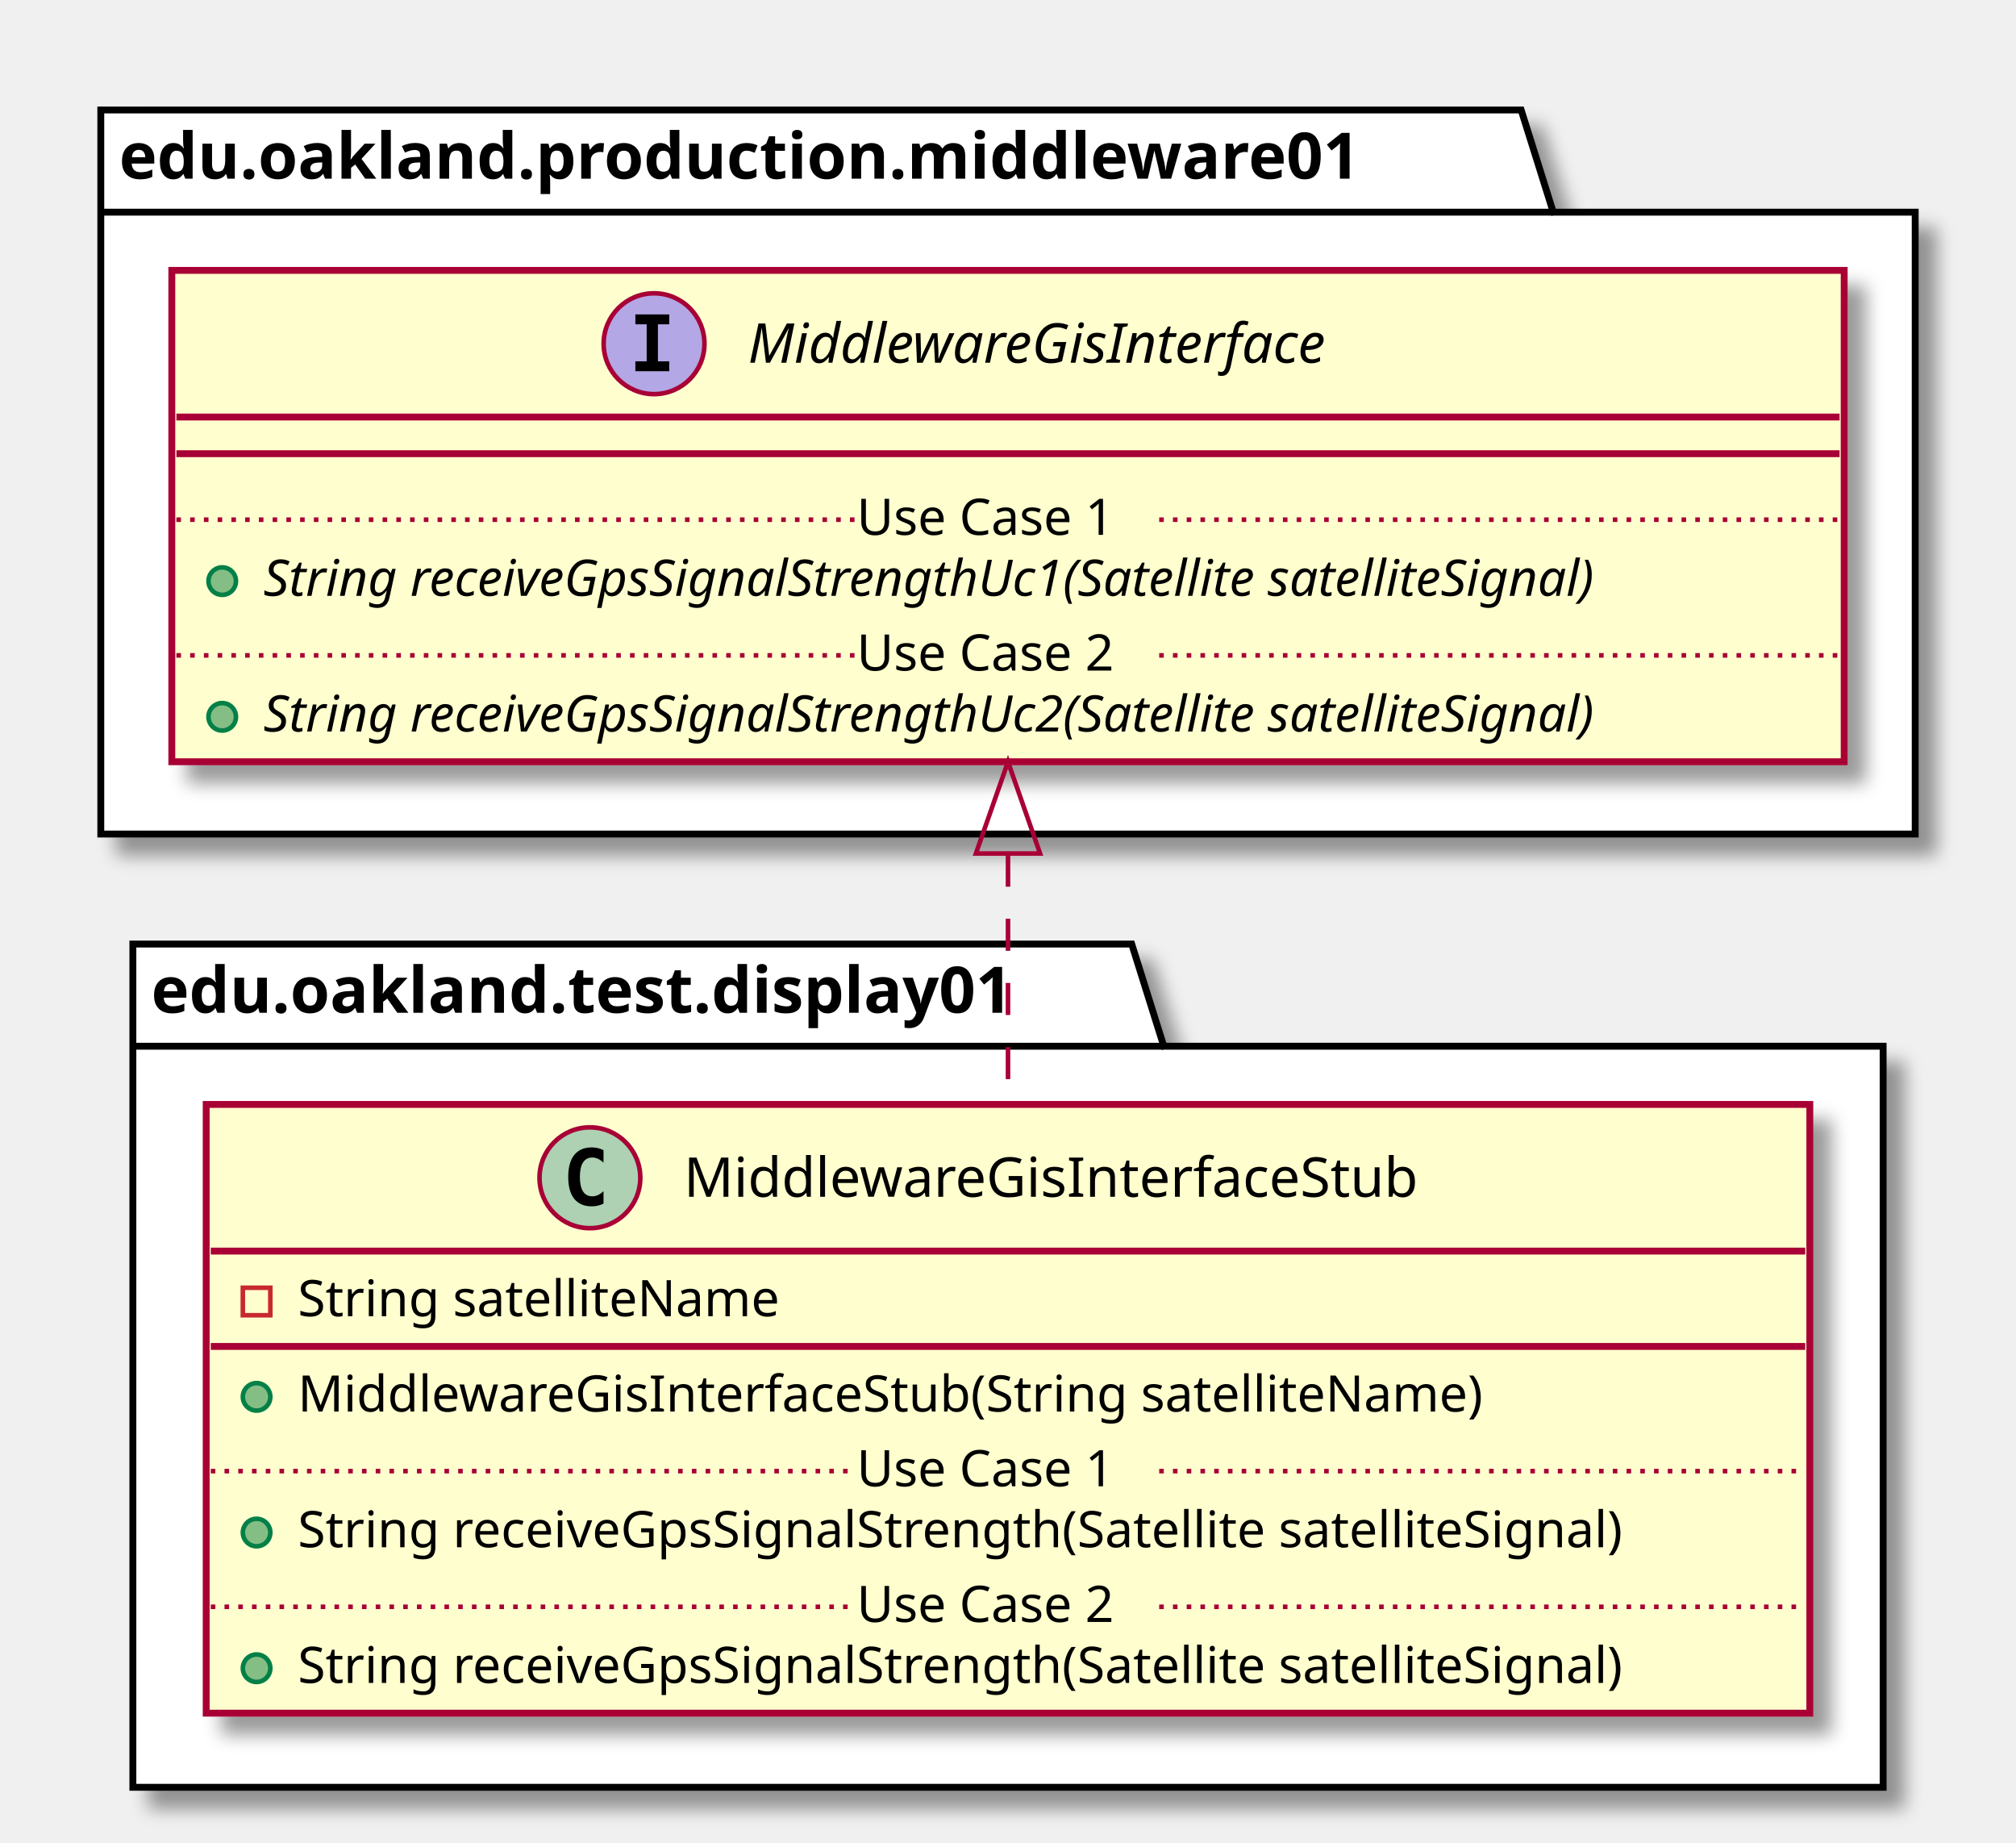
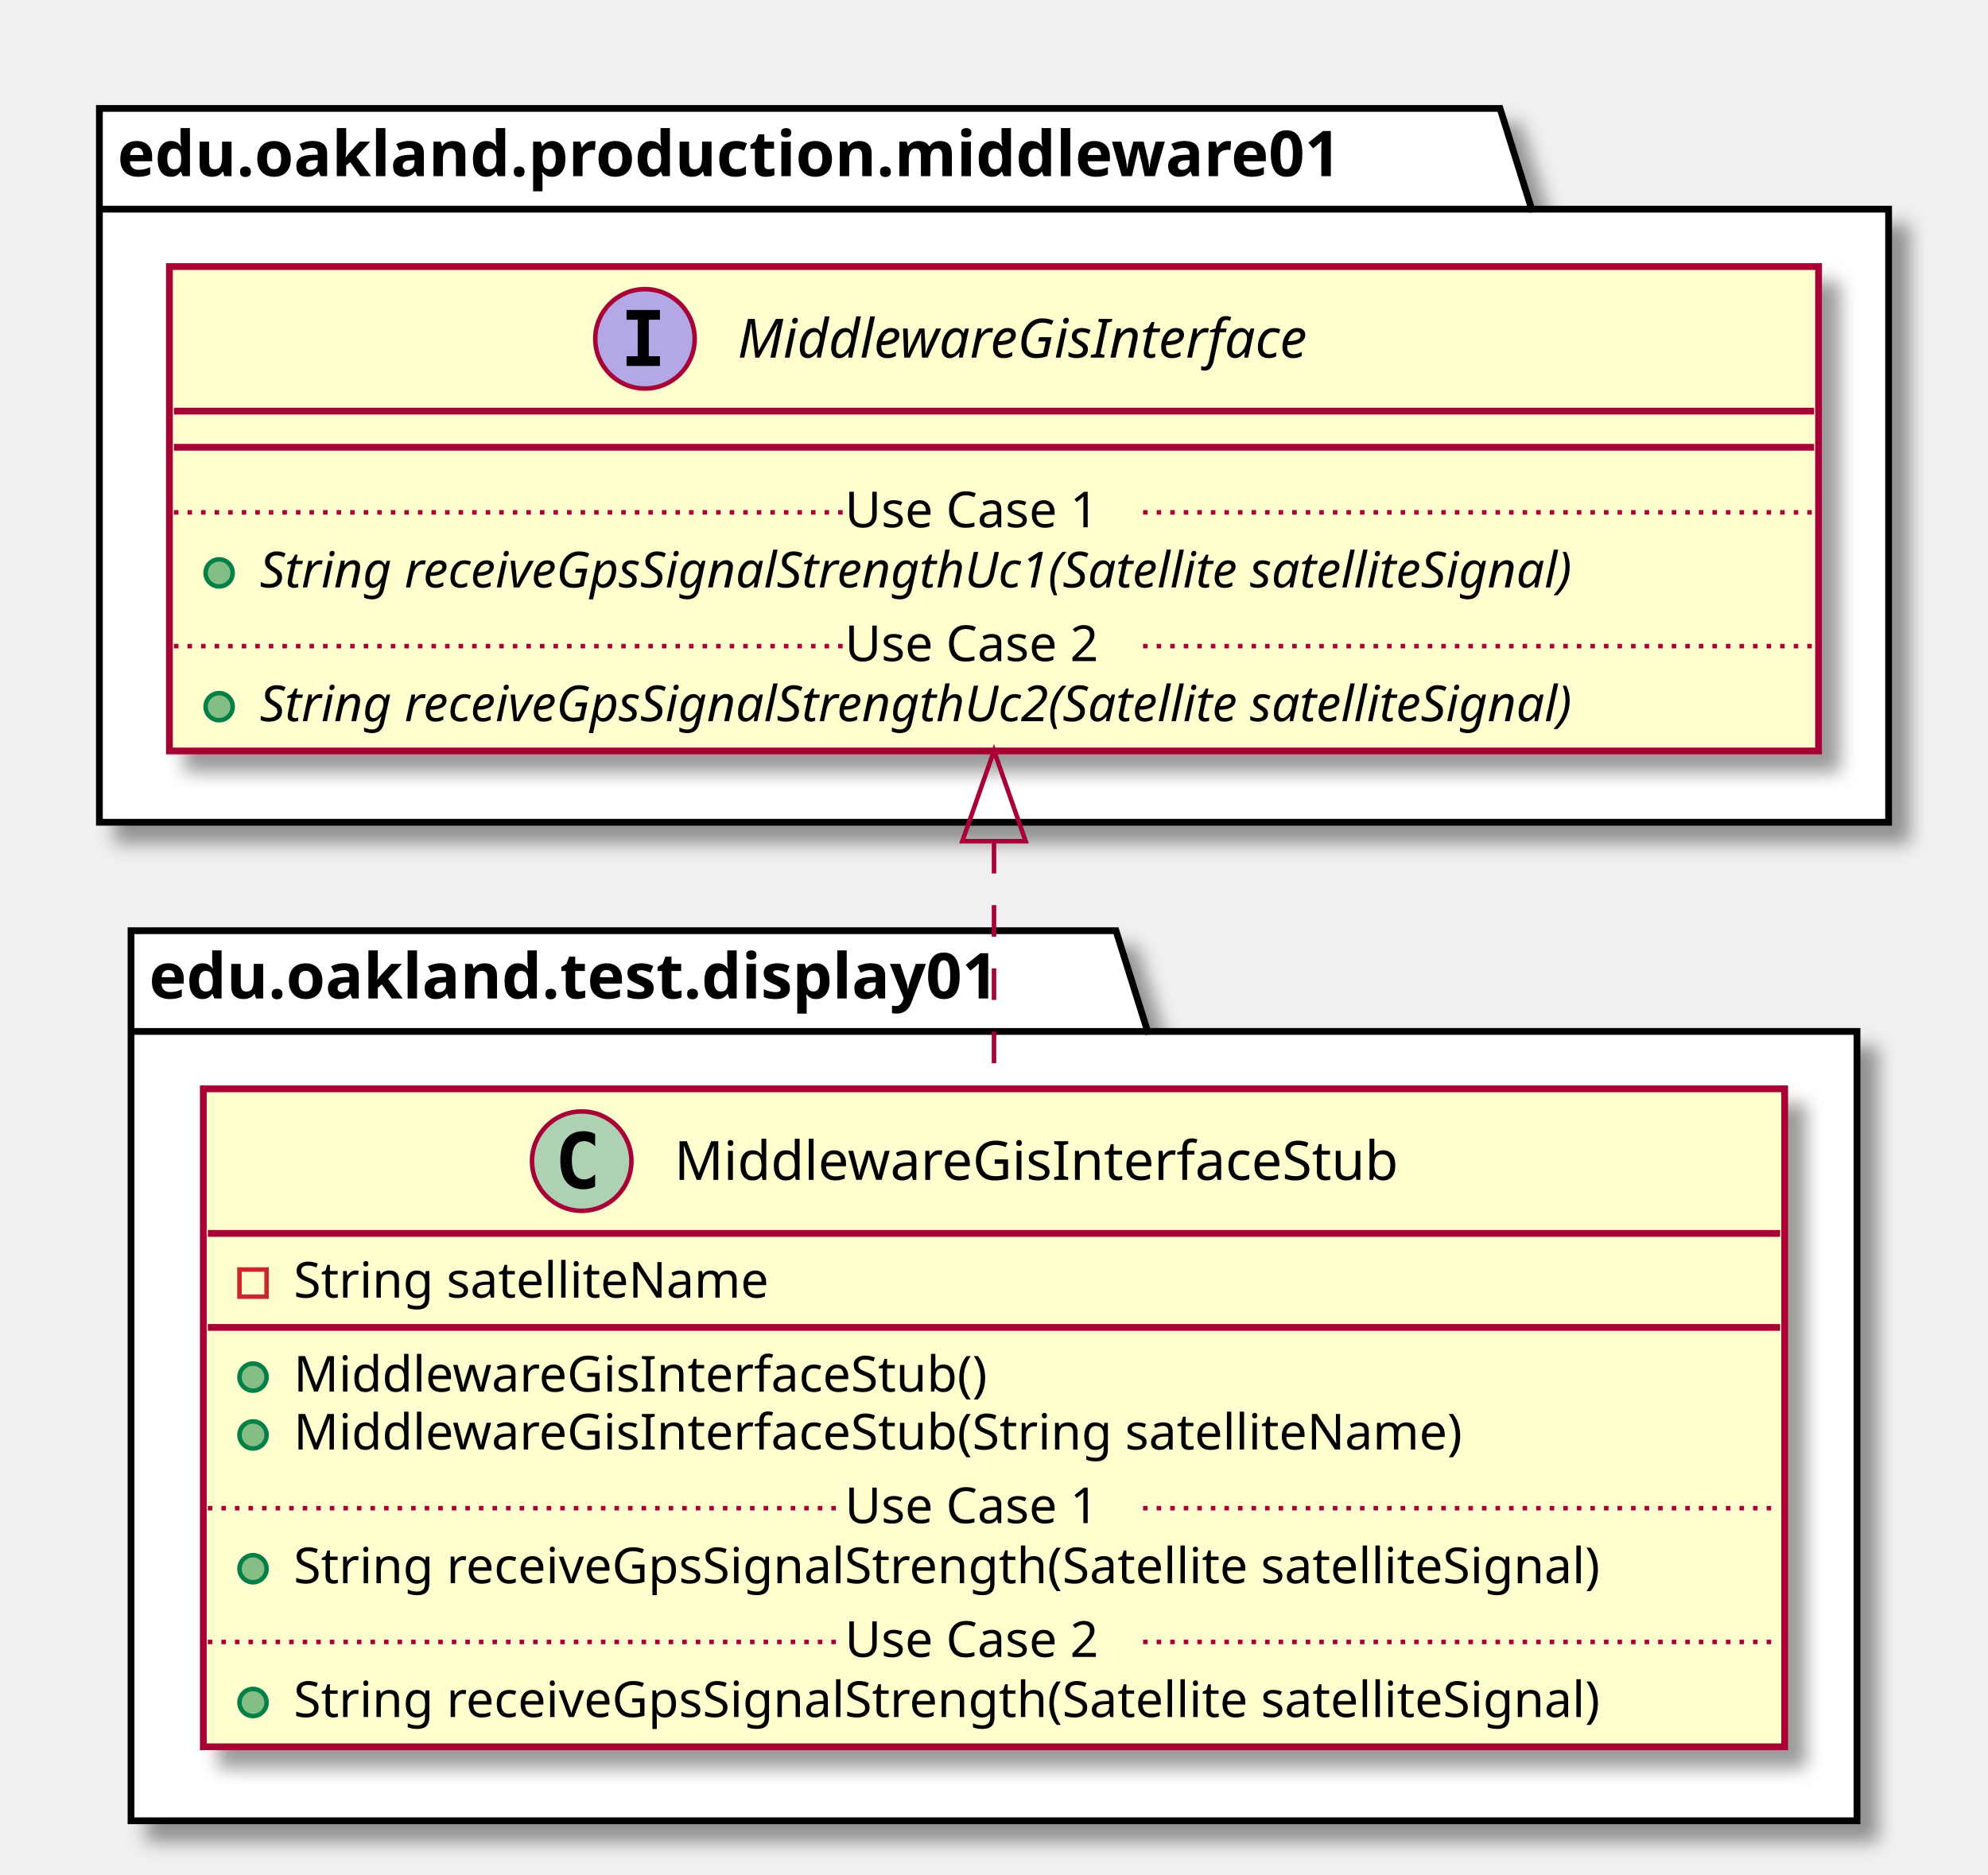
- <svg xmlns="http://www.w3.org/2000/svg" contentScriptType="application/ecmascript" contentStyleType="text/css" height="402px" preserveAspectRatio="none" style="width:440px;height:402px;" version="1.1" viewBox="0 0 440 402" width="440px" zoomAndPan="magnify">
+ <svg xmlns="http://www.w3.org/2000/svg" contentScriptType="application/ecmascript" contentStyleType="text/css" height="415px" preserveAspectRatio="none" style="width:440px;height:415px;" version="1.1" viewBox="0 0 440 415" width="440px" zoomAndPan="magnify">
  <defs>
-     <filter height="300%" id="f1fho1hg60bga6" width="300%" x="-1" y="-1">
+     <filter height="300%" id="ffzfogkrtrs99" width="300%" x="-1" y="-1">
      <feGaussianBlur result="blurOut" stdDeviation="2.0" />
      <feColorMatrix in="blurOut" result="blurOut2" type="matrix" values="0 0 0 0 0 0 0 0 0 0 0 0 0 0 0 0 0 0 .4 0" />
      <feOffset dx="4.0" dy="4.0" in="blurOut2" result="blurOut3" />
      <feBlend in="SourceGraphic" in2="blurOut3" mode="normal" />
    </filter>
  </defs>
  <g>
-     <polygon fill="#FFFFFF" filter="url(#f1fho1hg60bga6)" points="29,206,247,206,254,228.297,411,228.297,411,390,29,390,29,206" style="stroke: #000000; stroke-width: 1.5;" />
+     <polygon fill="#FFFFFF" filter="url(#ffzfogkrtrs99)" points="29,206,247,206,254,228.297,411,228.297,411,403,29,403,29,206" style="stroke: #000000; stroke-width: 1.5;" />
    <line style="stroke: #000000; stroke-width: 1.5;" x1="29" x2="254" y1="228.297" y2="228.297" />
    <text fill="#000000" font-family="sans-serif" font-size="14" font-weight="bold" lengthAdjust="spacingAndGlyphs" textLength="212" x="33" y="220.995">edu.oakland.test.display01</text>
-     <polygon fill="#FFFFFF" filter="url(#f1fho1hg60bga6)" points="22,24,332,24,339,46.297,418,46.297,418,182,22,182,22,24" style="stroke: #000000; stroke-width: 1.5;" />
+     <polygon fill="#FFFFFF" filter="url(#ffzfogkrtrs99)" points="22,24,332,24,339,46.297,418,46.297,418,182,22,182,22,24" style="stroke: #000000; stroke-width: 1.5;" />
    <line style="stroke: #000000; stroke-width: 1.5;" x1="22" x2="339" y1="46.297" y2="46.297" />
    <text fill="#000000" font-family="sans-serif" font-size="14" font-weight="bold" lengthAdjust="spacingAndGlyphs" textLength="304" x="26" y="38.995">edu.oakland.production.middleware01</text>
-     <rect fill="#FEFECE" filter="url(#f1fho1hg60bga6)" height="132.828" id="MiddlewareGisInterfaceStub" style="stroke: #A80036; stroke-width: 1.5;" width="350" x="45" y="241" />
+     <rect fill="#FEFECE" filter="url(#ffzfogkrtrs99)" height="145.633" id="MiddlewareGisInterfaceStub" style="stroke: #A80036; stroke-width: 1.5;" width="350" x="45" y="241" />
    <ellipse cx="128.75" cy="257" fill="#ADD1B2" rx="11" ry="11" style="stroke: #A80036; stroke-width: 1.0;" />
    <path d="M131.719,262.641 Q131.141,262.938 130.5,263.078 Q129.859,263.234 129.156,263.234 Q126.656,263.234 125.328,261.594 Q124.016,259.938 124.016,256.812 Q124.016,253.688 125.328,252.031 Q126.656,250.375 129.156,250.375 Q129.859,250.375 130.5,250.531 Q131.156,250.688 131.719,250.984 L131.719,253.703 Q131.094,253.125 130.5,252.859 Q129.906,252.578 129.281,252.578 Q127.938,252.578 127.25,253.656 Q126.562,254.719 126.562,256.812 Q126.562,258.906 127.25,259.984 Q127.938,261.047 129.281,261.047 Q129.906,261.047 130.5,260.781 Q131.094,260.5 131.719,259.922 L131.719,262.641 Z " />
    <text fill="#000000" font-family="sans-serif" font-size="12" lengthAdjust="spacingAndGlyphs" textLength="174" x="149.25" y="261.154">MiddlewareGisInterfaceStub</text>
    <line style="stroke: #A80036; stroke-width: 1.5;" x1="46" x2="394" y1="273" y2="273" />
    <rect fill="none" height="6" style="stroke: #C82930; stroke-width: 1.0;" width="6" x="53" y="281" />
    <text fill="#000000" font-family="sans-serif" font-size="11" lengthAdjust="spacingAndGlyphs" textLength="116" x="65" y="287.21">String satelliteName</text>
    <line style="stroke: #A80036; stroke-width: 1.5;" x1="46" x2="394" y1="293.805" y2="293.805" />
    <ellipse cx="56" cy="304.805" fill="#84BE84" rx="3" ry="3" style="stroke: #038048; stroke-width: 1.0;" />
-     <text fill="#000000" font-family="sans-serif" font-size="11" lengthAdjust="spacingAndGlyphs" textLength="283" x="65" y="308.015">MiddlewareGisInterfaceStub(String satelliteName)</text>
-     <ellipse cx="56" cy="334.414" fill="#84BE84" rx="3" ry="3" style="stroke: #038048; stroke-width: 1.0;" />
-     <text fill="#000000" font-family="sans-serif" font-size="11" lengthAdjust="spacingAndGlyphs" textLength="324" x="65" y="337.625">String receiveGpsSignalStrength(Satellite satelliteSignal)</text>
-     <line style="stroke: #A80036; stroke-width: 1.0; stroke-dasharray: 1.0,2.0;" x1="46" x2="187" y1="321.012" y2="321.012" />
-     <text fill="#000000" font-family="sans-serif" font-size="11" lengthAdjust="spacingAndGlyphs" textLength="66" x="187" y="324.32">Use Case 1</text>
-     <line style="stroke: #A80036; stroke-width: 1.0; stroke-dasharray: 1.0,2.0;" x1="253" x2="394" y1="321.012" y2="321.012" />
-     <ellipse cx="56" cy="364.023" fill="#84BE84" rx="3" ry="3" style="stroke: #038048; stroke-width: 1.0;" />
-     <text fill="#000000" font-family="sans-serif" font-size="11" lengthAdjust="spacingAndGlyphs" textLength="324" x="65" y="367.234">String receiveGpsSignalStrength(Satellite satelliteSignal)</text>
-     <line style="stroke: #A80036; stroke-width: 1.0; stroke-dasharray: 1.0,2.0;" x1="46" x2="187" y1="350.621" y2="350.621" />
-     <text fill="#000000" font-family="sans-serif" font-size="11" lengthAdjust="spacingAndGlyphs" textLength="66" x="187" y="353.929">Use Case 2</text>
-     <line style="stroke: #A80036; stroke-width: 1.0; stroke-dasharray: 1.0,2.0;" x1="253" x2="394" y1="350.621" y2="350.621" />
-     <rect fill="#FEFECE" filter="url(#f1fho1hg60bga6)" height="107.219" id="MiddlewareGisInterface" style="stroke: #A80036; stroke-width: 1.5;" width="365" x="37.5" y="59" />
+     <text fill="#000000" font-family="sans-serif" font-size="11" lengthAdjust="spacingAndGlyphs" textLength="167" x="65" y="308.015">MiddlewareGisInterfaceStub()</text>
+     <ellipse cx="56" cy="317.609" fill="#84BE84" rx="3" ry="3" style="stroke: #038048; stroke-width: 1.0;" />
+     <text fill="#000000" font-family="sans-serif" font-size="11" lengthAdjust="spacingAndGlyphs" textLength="283" x="65" y="320.82">MiddlewareGisInterfaceStub(String satelliteName)</text>
+     <ellipse cx="56" cy="347.219" fill="#84BE84" rx="3" ry="3" style="stroke: #038048; stroke-width: 1.0;" />
+     <text fill="#000000" font-family="sans-serif" font-size="11" lengthAdjust="spacingAndGlyphs" textLength="324" x="65" y="350.429">String receiveGpsSignalStrength(Satellite satelliteSignal)</text>
+     <line style="stroke: #A80036; stroke-width: 1.0; stroke-dasharray: 1.0,2.0;" x1="46" x2="187" y1="333.816" y2="333.816" />
+     <text fill="#000000" font-family="sans-serif" font-size="11" lengthAdjust="spacingAndGlyphs" textLength="66" x="187" y="337.125">Use Case 1</text>
+     <line style="stroke: #A80036; stroke-width: 1.0; stroke-dasharray: 1.0,2.0;" x1="253" x2="394" y1="333.816" y2="333.816" />
+     <ellipse cx="56" cy="376.828" fill="#84BE84" rx="3" ry="3" style="stroke: #038048; stroke-width: 1.0;" />
+     <text fill="#000000" font-family="sans-serif" font-size="11" lengthAdjust="spacingAndGlyphs" textLength="324" x="65" y="380.039">String receiveGpsSignalStrength(Satellite satelliteSignal)</text>
+     <line style="stroke: #A80036; stroke-width: 1.0; stroke-dasharray: 1.0,2.0;" x1="46" x2="187" y1="363.426" y2="363.426" />
+     <text fill="#000000" font-family="sans-serif" font-size="11" lengthAdjust="spacingAndGlyphs" textLength="66" x="187" y="366.734">Use Case 2</text>
+     <line style="stroke: #A80036; stroke-width: 1.0; stroke-dasharray: 1.0,2.0;" x1="253" x2="394" y1="363.426" y2="363.426" />
+     <rect fill="#FEFECE" filter="url(#ffzfogkrtrs99)" height="107.219" id="MiddlewareGisInterface" style="stroke: #A80036; stroke-width: 1.5;" width="365" x="37.5" y="59" />
    <ellipse cx="142.75" cy="75" fill="#B4A7E5" rx="11" ry="11" style="stroke: #A80036; stroke-width: 1.0;" />
    <path d="M138.672,70.766 L138.672,68.609 L146.062,68.609 L146.062,70.766 L143.594,70.766 L143.594,78.844 L146.062,78.844 L146.062,81 L138.672,81 L138.672,78.844 L141.141,78.844 L141.141,70.766 L138.672,70.766 Z " />
    <text fill="#000000" font-family="sans-serif" font-size="12" font-style="italic" lengthAdjust="spacingAndGlyphs" textLength="146" x="163.25" y="79.154">MiddlewareGisInterface</text>
    <line style="stroke: #A80036; stroke-width: 1.5;" x1="38.5" x2="401.5" y1="91" y2="91" />
    <line style="stroke: #A80036; stroke-width: 1.5;" x1="38.5" x2="401.5" y1="99" y2="99" />
    <ellipse cx="48.5" cy="126.805" fill="#84BE84" rx="3" ry="3" style="stroke: #038048; stroke-width: 1.0;" />
    <text fill="#000000" font-family="sans-serif" font-size="11" font-style="italic" lengthAdjust="spacingAndGlyphs" textLength="339" x="57.5" y="130.015">String receiveGpsSignalStrengthUc1(Satellite satelliteSignal)</text>
    <line style="stroke: #A80036; stroke-width: 1.0; stroke-dasharray: 1.0,2.0;" x1="38.5" x2="187" y1="113.402" y2="113.402" />
    <text fill="#000000" font-family="sans-serif" font-size="11" lengthAdjust="spacingAndGlyphs" textLength="66" x="187" y="116.71">Use Case 1</text>
    <line style="stroke: #A80036; stroke-width: 1.0; stroke-dasharray: 1.0,2.0;" x1="253" x2="401.5" y1="113.402" y2="113.402" />
    <ellipse cx="48.5" cy="156.414" fill="#84BE84" rx="3" ry="3" style="stroke: #038048; stroke-width: 1.0;" />
    <text fill="#000000" font-family="sans-serif" font-size="11" font-style="italic" lengthAdjust="spacingAndGlyphs" textLength="339" x="57.5" y="159.625">String receiveGpsSignalStrengthUc2(Satellite satelliteSignal)</text>
    <line style="stroke: #A80036; stroke-width: 1.0; stroke-dasharray: 1.0,2.0;" x1="38.5" x2="187" y1="143.012" y2="143.012" />
    <text fill="#000000" font-family="sans-serif" font-size="11" lengthAdjust="spacingAndGlyphs" textLength="66" x="187" y="146.32">Use Case 2</text>
    <line style="stroke: #A80036; stroke-width: 1.0; stroke-dasharray: 1.0,2.0;" x1="253" x2="401.5" y1="143.012" y2="143.012" />
-     <path d="M220,186.48 C220,204.3 220,223.26 220,240.72 " fill="none" id="MiddlewareGisInterface&lt;-MiddlewareGisInterfaceStub" style="stroke: #A80036; stroke-width: 1.0; stroke-dasharray: 7.0,7.0;" />
-     <polygon fill="none" points="213,186.24,220,166.24,227,186.24,213,186.24" style="stroke: #A80036; stroke-width: 1.0;" />
+     <path d="M220,186.33 C220,204.11 220,223.11 220,240.86 " fill="none" id="MiddlewareGisInterface&lt;-MiddlewareGisInterfaceStub" style="stroke: #A80036; stroke-width: 1.0; stroke-dasharray: 7.0,7.0;" />
+     <polygon fill="none" points="213,186.18,220,166.18,227,186.18,213,186.18" style="stroke: #A80036; stroke-width: 1.0;" />
  </g>
</svg>
